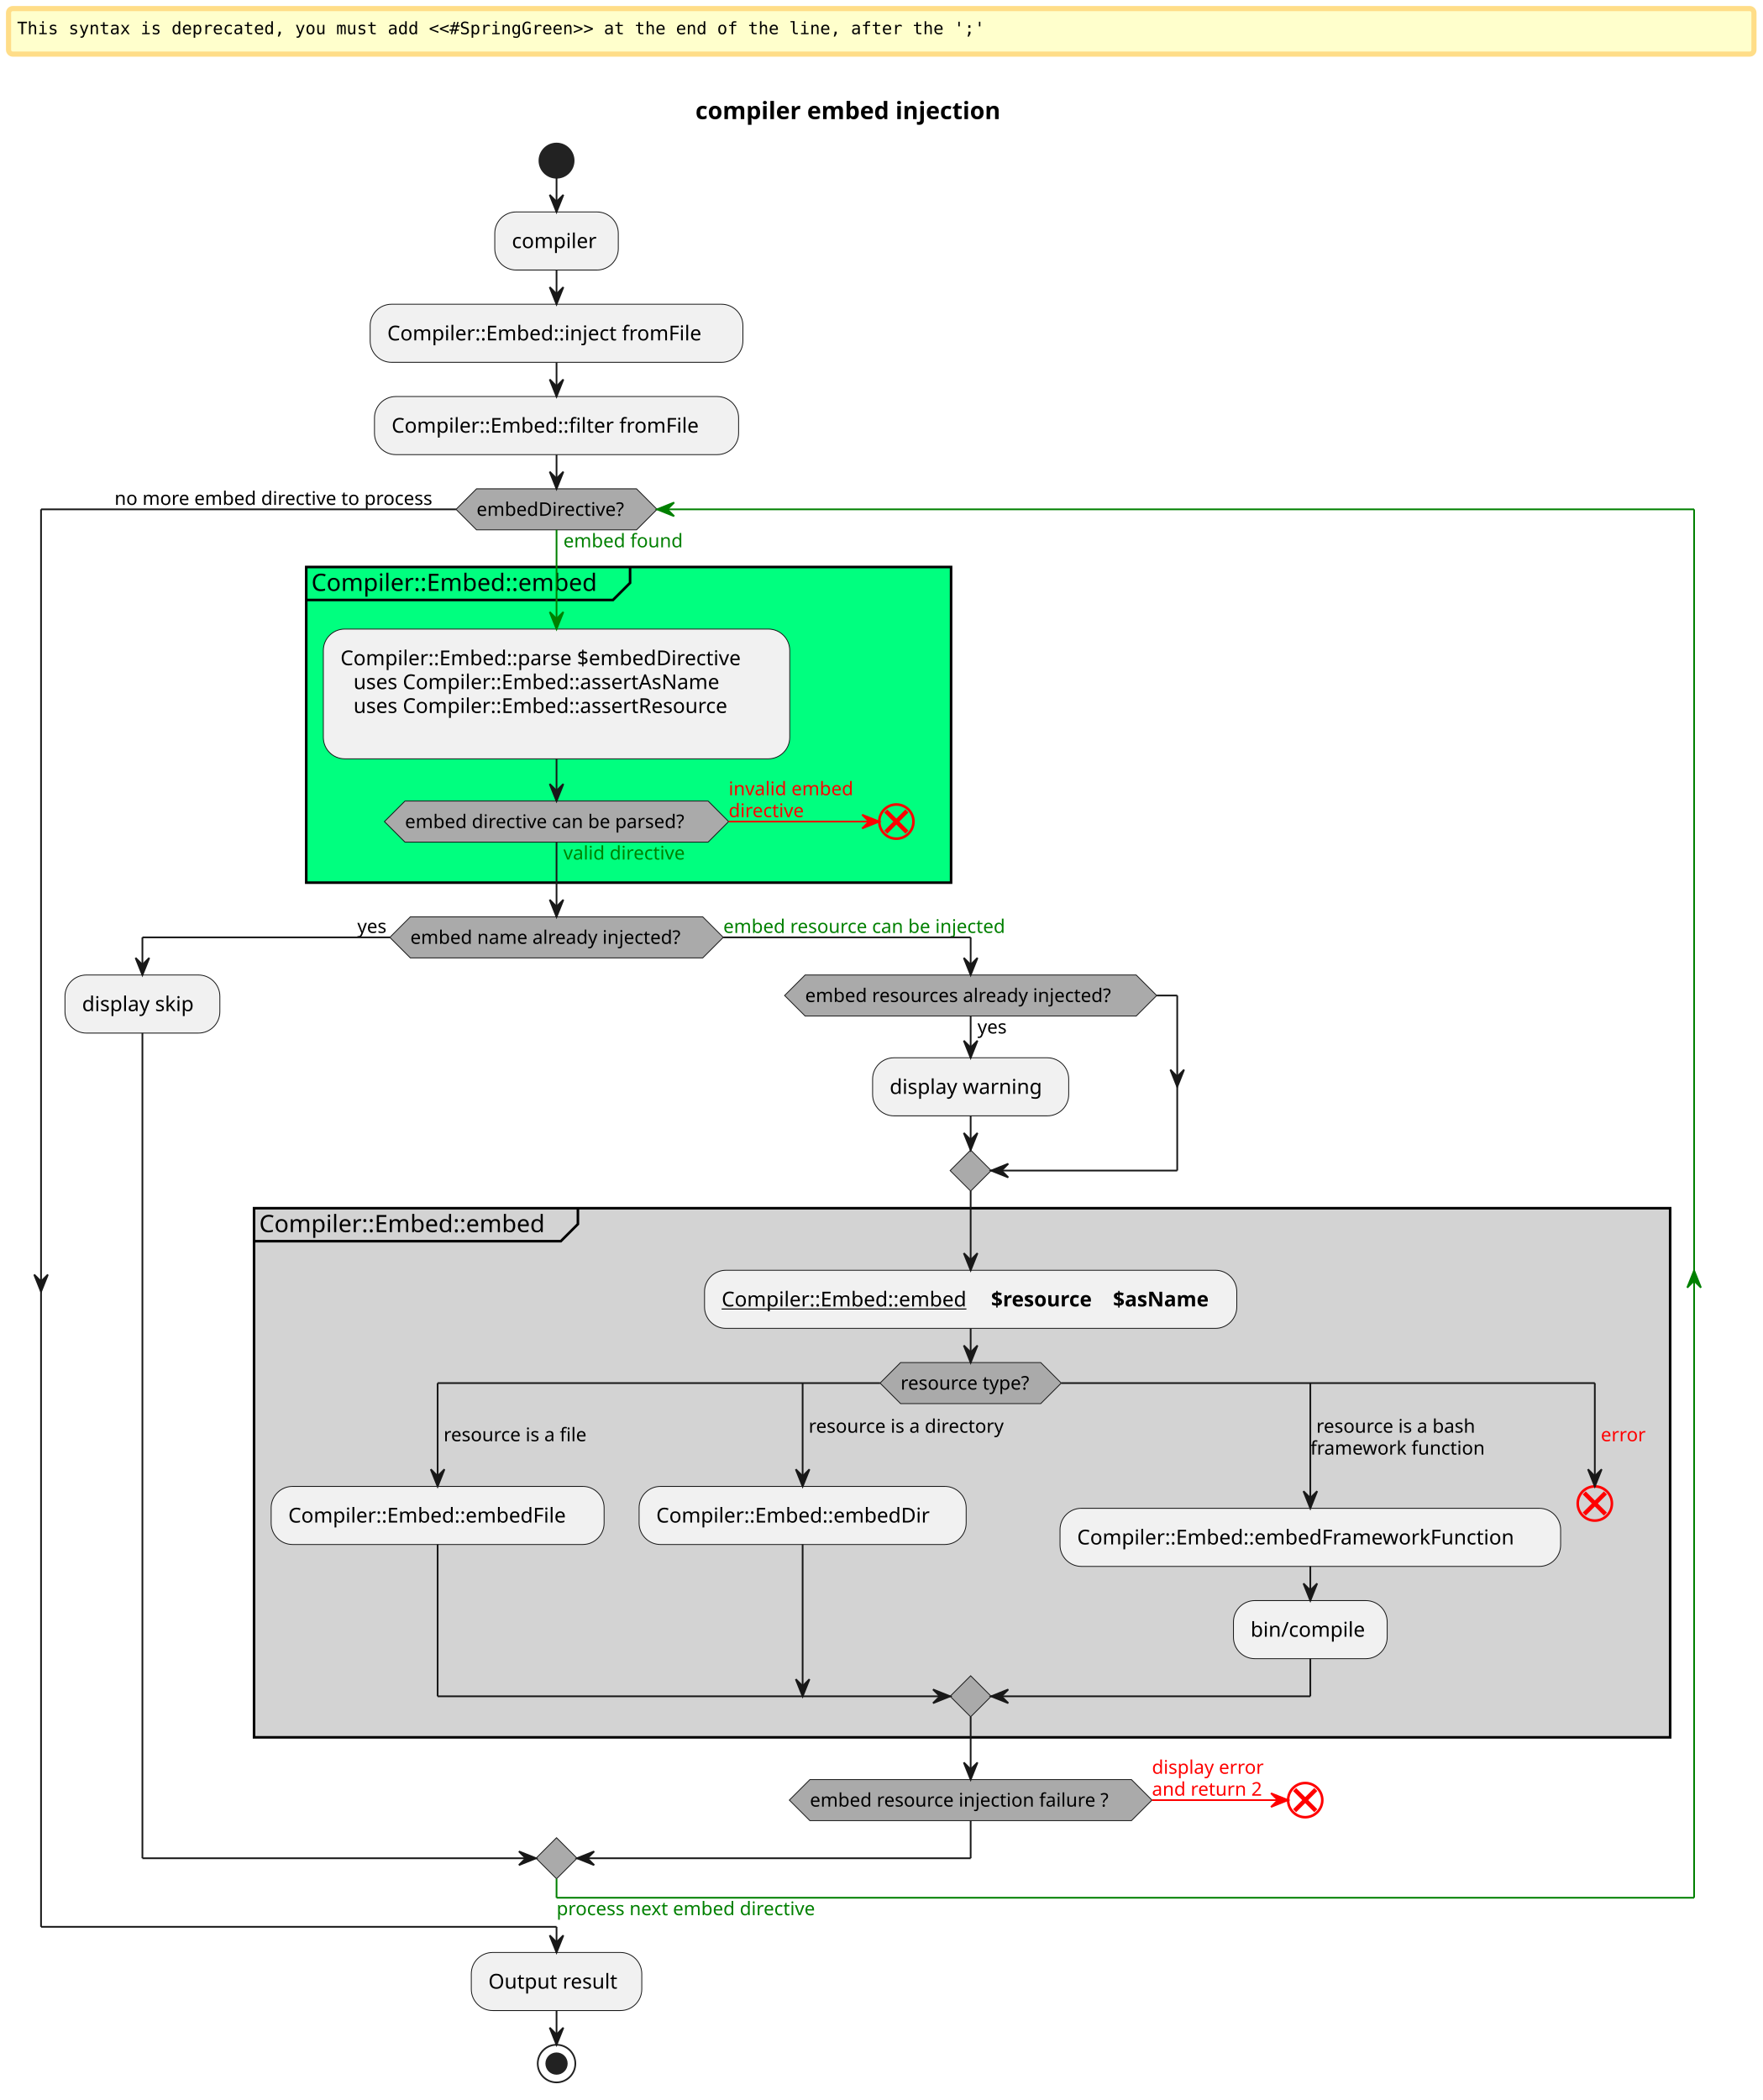
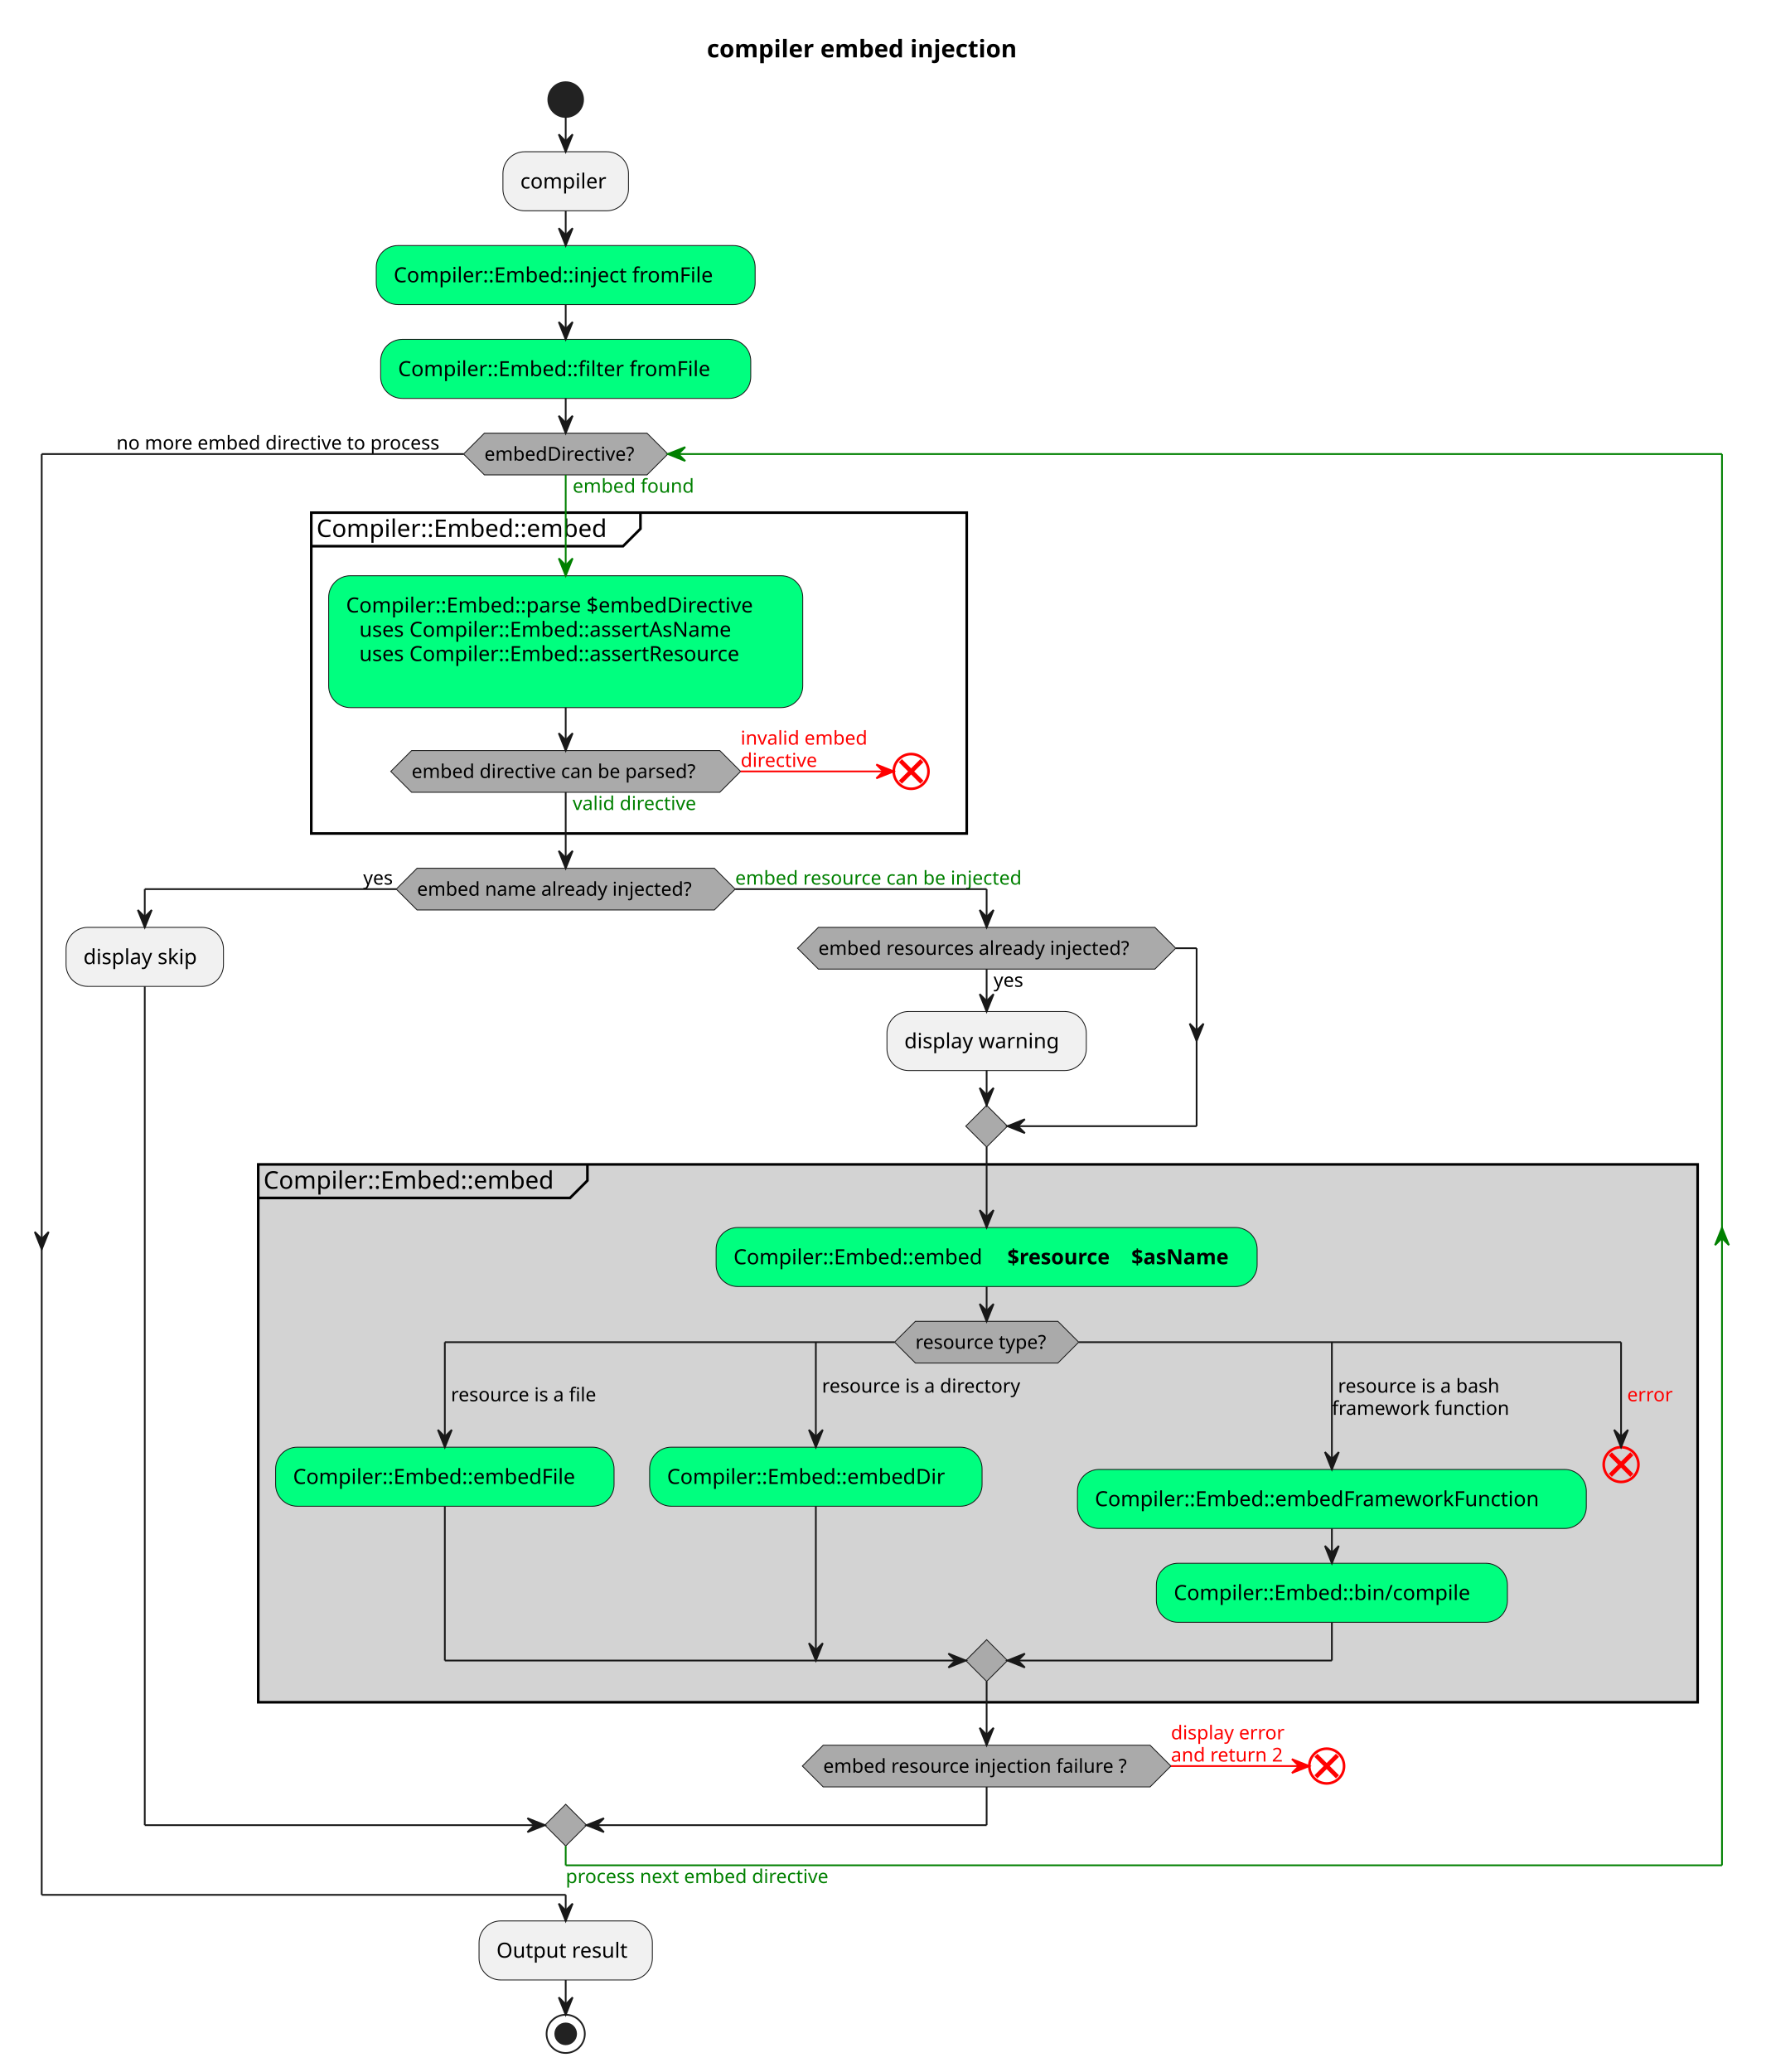
- <svg xmlns="http://www.w3.org/2000/svg" contentStyleType="text/css" data-diagram-type="ACTIVITY" height="1228px" preserveAspectRatio="none" style="width:1031px;height:1228px;background:#FFFFFF;" version="1.1" viewBox="0 0 1031 1228" width="1031px" zoomAndPan="magnify">
+ <svg xmlns="http://www.w3.org/2000/svg" contentStyleType="text/css" data-diagram-type="ACTIVITY" height="1192px" preserveAspectRatio="none" style="width:1016px;height:1192px;background:#FFFFFF;" version="1.1" viewBox="0 0 1016 1192" width="1016px" zoomAndPan="magnify">
  <defs />
  <g>
-     <rect fill="#FFFFCC" height="26.641" rx="2.5" ry="2.5" style="stroke:#FFDD88;stroke-width:3;" width="1020.733" x="5" y="5" />
-     <text fill="#000000" font-family="monospace" font-size="10" lengthAdjust="spacing" textLength="565.928" x="10" y="20">This syntax is deprecated, you must add &lt;&lt;#SpringGreen&gt;&gt; at the end of the line, after the ';'</text>
    <g class="title" data-source-line="1">
-       <text fill="#000000" font-family="sans-serif" font-size="14" font-weight="bold" lengthAdjust="spacing" textLength="200.327" x="406.703" y="69.636">compiler embed injection</text>
+       <text fill="#000000" font-family="sans-serif" font-size="14" font-weight="bold" lengthAdjust="spacing" textLength="200.327" x="406.703" y="32.995">compiler embed injection</text>
    </g>
-     <ellipse cx="325.471" cy="93.938" fill="#222222" rx="10" ry="10" style="stroke:#222222;stroke-width:1;" />
-     <rect fill="#F1F1F1" height="33.969" rx="12.5" ry="12.5" style="stroke:#181818;stroke-width:0.5;" width="72.231" x="289.356" y="123.938" />
-     <text fill="#000000" font-family="sans-serif" font-size="12" lengthAdjust="spacing" textLength="52.23" x="299.356" y="145.076">compiler</text>
-     <rect fill="#F1F1F1" height="33.969" rx="12.5" ry="12.5" style="stroke:#181818;stroke-width:0.5;" width="217.988" x="216.477" y="177.906" />
-     <text fill="#000000" font-family="sans-serif" font-size="12" lengthAdjust="spacing" textLength="197.988" x="226.477" y="199.045">Compiler::Embed::inject fromFile</text>
-     <rect fill="#F1F1F1" height="33.969" rx="12.5" ry="12.5" style="stroke:#181818;stroke-width:0.5;" width="212.943" x="219" y="231.875" />
-     <text fill="#000000" font-family="sans-serif" font-size="12" lengthAdjust="spacing" textLength="192.943" x="229" y="253.014">Compiler::Embed::filter fromFile</text>
-     <rect fill="#00FF7F" height="184.586" style="stroke:#000000;stroke-width:1.5;" width="377.116" x="179.09" y="331.554" />
-     <path d="M368.479,331.554 L368.479,340.851 L358.479,350.851 L179.09,350.851" fill="none" style="stroke:#000000;stroke-width:1.5;" />
-     <text fill="#000000" font-family="sans-serif" font-size="14" lengthAdjust="spacing" textLength="179.389" x="182.09" y="345.549">Compiler::Embed::embed</text>
-     <rect fill="#F1F1F1" height="75.875" rx="12.5" ry="12.5" style="stroke:#181818;stroke-width:0.5;" width="272.762" x="189.09" y="367.851" />
-     <text fill="#000000" font-family="sans-serif" font-size="12" lengthAdjust="spacing" textLength="252.762" x="199.09" y="388.99">Compiler::Embed::parse $embedDirective</text>
-     <text fill="#000000" font-family="sans-serif" font-size="12" lengthAdjust="spacing" textLength="7.629" x="199.09" y="402.959">  </text>
-     <text fill="#000000" font-family="sans-serif" font-size="12" lengthAdjust="spacing" text-decoration="wavy underline" textLength="230.121" x="206.719" y="402.959">uses Compiler::Embed::assertAsName</text>
-     <text fill="#000000" font-family="sans-serif" font-size="12" lengthAdjust="spacing" textLength="7.629" x="199.09" y="416.927">  </text>
-     <text fill="#000000" font-family="sans-serif" font-size="12" lengthAdjust="spacing" text-decoration="wavy underline" textLength="236.092" x="206.719" y="416.927">uses Compiler::Embed::assertResource</text>
-     <text fill="#000000" font-family="sans-serif" font-size="12" lengthAdjust="spacing" textLength="3.814" x="199.09" y="430.896"> </text>
-     <polygon fill="#AAAAAA" points="236.821,468.43,414.121,468.43,426.121,480.43,414.121,492.43,236.821,492.43,224.821,480.43,236.821,468.43" style="stroke:#181818;stroke-width:0.5;" />
-     <text fill="#008000" font-family="sans-serif" font-size="11" lengthAdjust="spacing" textLength="77.865" x="329.471" y="502.64">valid directive</text>
-     <text fill="#000000" font-family="sans-serif" font-size="11" lengthAdjust="spacing" textLength="177.3" x="236.821" y="484.238">embed directive can be parsed?</text>
-     <text fill="#FF0000" font-family="sans-serif" font-size="11" lengthAdjust="spacing" textLength="78.085" x="426.121" y="465.031">invalid embed</text>
-     <text fill="#FF0000" font-family="sans-serif" font-size="11" lengthAdjust="spacing" textLength="48.023" x="426.121" y="477.835">directive</text>
-     <ellipse cx="524.206" cy="480.43" fill="none" rx="10" ry="10" style="stroke:#FF0000;stroke-width:1.5;" />
-     <line style="stroke:#FF0000;stroke-width:2.5;" x1="518.019" x2="530.393" y1="474.243" y2="486.617" />
-     <line style="stroke:#FF0000;stroke-width:2.5;" x1="530.393" x2="518.019" y1="474.243" y2="486.617" />
-     <polygon fill="#AAAAAA" points="239.961,536.14,410.982,536.14,422.982,548.14,410.982,560.14,239.961,560.14,227.961,548.14,239.961,536.14" style="stroke:#181818;stroke-width:0.5;" />
-     <text fill="#000000" font-family="sans-serif" font-size="11" lengthAdjust="spacing" textLength="171.021" x="239.961" y="551.948">embed name already injected?</text>
-     <text fill="#000000" font-family="sans-serif" font-size="11" lengthAdjust="spacing" textLength="19.008" x="208.952" y="545.546">yes</text>
-     <text fill="#008000" font-family="sans-serif" font-size="11" lengthAdjust="spacing" textLength="177.735" x="422.982" y="545.546">embed resource can be injected</text>
-     <rect fill="#F1F1F1" height="33.969" rx="12.5" ry="12.5" style="stroke:#181818;stroke-width:0.5;" width="90.576" x="38" y="570.14" />
-     <text fill="#000000" font-family="sans-serif" font-size="12" lengthAdjust="spacing" textLength="70.576" x="48" y="591.279">display skip</text>
-     <rect fill="#F1F1F1" height="33.969" rx="12.5" ry="12.5" style="stroke:#181818;stroke-width:0.5;" width="114.688" x="510.311" y="618.543" />
-     <text fill="#000000" font-family="sans-serif" font-size="12" lengthAdjust="spacing" textLength="94.688" x="520.311" y="639.681">display warning</text>
-     <polygon fill="#AAAAAA" points="470.846,570.14,664.463,570.14,676.463,582.14,664.463,594.14,470.846,594.14,458.846,582.14,470.846,570.14" style="stroke:#181818;stroke-width:0.5;" />
-     <text fill="#000000" font-family="sans-serif" font-size="11" lengthAdjust="spacing" textLength="19.008" x="571.654" y="604.351">yes</text>
-     <text fill="#000000" font-family="sans-serif" font-size="11" lengthAdjust="spacing" textLength="193.617" x="470.846" y="585.948">embed resources already injected?</text>
-     <polygon fill="#AAAAAA" points="567.654,672.511,579.654,684.511,567.654,696.511,555.654,684.511,567.654,672.511" style="stroke:#181818;stroke-width:0.5;" />
-     <rect fill="#D3D3D3" height="309.422" style="stroke:#000000;stroke-width:1.5;" width="828.157" x="148.576" y="706.511" />
-     <path d="M337.965,706.511 L337.965,715.808 L327.965,725.808 L148.576,725.808" fill="none" style="stroke:#000000;stroke-width:1.5;" />
-     <text fill="#000000" font-family="sans-serif" font-size="14" lengthAdjust="spacing" textLength="179.389" x="151.576" y="720.506">Compiler::Embed::embed</text>
-     <rect fill="#F1F1F1" height="33.969" rx="12.5" ry="12.5" style="stroke:#181818;stroke-width:0.5;" width="311.269" x="412.02" y="742.808" />
-     <text fill="#000000" font-family="sans-serif" font-size="12" lengthAdjust="spacing" text-decoration="underline" textLength="153.762" x="422.02" y="763.947">Compiler::Embed::embed</text>
-     <text fill="#000000" font-family="sans-serif" font-size="12" lengthAdjust="spacing" textLength="3.814" x="575.782" y="763.947"> </text>
-     <text fill="#000000" font-family="sans-serif" font-size="12" font-weight="bold" lengthAdjust="spacing" textLength="67.506" x="579.596" y="763.947">$resource</text>
-     <text fill="#000000" font-family="sans-serif" font-size="12" lengthAdjust="spacing" textLength="3.814" x="647.102" y="763.947"> </text>
-     <text fill="#000000" font-family="sans-serif" font-size="12" font-weight="bold" lengthAdjust="spacing" textLength="62.373" x="650.916" y="763.947">$asName</text>
-     <polygon fill="#AAAAAA" points="526.67,796.777,608.639,796.777,620.639,808.777,608.639,820.777,526.67,820.777,514.67,808.777,526.67,796.777" style="stroke:#181818;stroke-width:0.5;" />
-     <text fill="#000000" font-family="sans-serif" font-size="11" lengthAdjust="spacing" textLength="81.968" x="526.67" y="812.585">resource type?</text>
-     <rect fill="#F1F1F1" height="33.969" rx="12.5" ry="12.5" style="stroke:#181818;stroke-width:0.5;" width="194.715" x="158.576" y="869.191" />
-     <text fill="#000000" font-family="sans-serif" font-size="12" lengthAdjust="spacing" textLength="174.715" x="168.576" y="890.33">Compiler::Embed::embedFile</text>
-     <rect fill="#F1F1F1" height="33.969" rx="12.5" ry="12.5" style="stroke:#181818;stroke-width:0.5;" width="191.269" x="373.757" y="869.191" />
-     <text fill="#000000" font-family="sans-serif" font-size="12" lengthAdjust="spacing" textLength="171.269" x="383.757" y="890.33">Compiler::Embed::embedDir</text>
-     <rect fill="#F1F1F1" height="33.969" rx="12.5" ry="12.5" style="stroke:#181818;stroke-width:0.5;" width="292.76" x="619.915" y="881.996" />
-     <text fill="#000000" font-family="sans-serif" font-size="12" lengthAdjust="spacing" textLength="272.76" x="629.915" y="903.134">Compiler::Embed::embedFrameworkFunction</text>
-     <rect fill="#F1F1F1" height="33.969" rx="12.5" ry="12.5" style="stroke:#181818;stroke-width:0.5;" width="89.897" x="721.347" y="935.964" />
-     <text fill="#000000" font-family="sans-serif" font-size="12" lengthAdjust="spacing" textLength="69.897" x="731.347" y="957.103">bin/compile</text>
-     <ellipse cx="932.675" cy="879.191" fill="none" rx="10" ry="10" style="stroke:#FF0000;stroke-width:1.5;" />
-     <line style="stroke:#FF0000;stroke-width:2.5;" x1="926.488" x2="938.862" y1="873.004" y2="885.378" />
-     <line style="stroke:#FF0000;stroke-width:2.5;" x1="938.862" x2="926.488" y1="873.004" y2="885.378" />
-     <polygon fill="#AAAAAA" points="567.654,979.933,567.654,979.933,579.654,991.933,567.654,1003.933,567.654,1003.933,555.654,991.933,567.654,979.933" style="stroke:#181818;stroke-width:0.5;" />
-     <polygon fill="#AAAAAA" points="473.625,1040.637,661.684,1040.637,673.684,1052.637,661.684,1064.637,473.625,1064.637,461.625,1052.637,473.625,1040.637" style="stroke:#181818;stroke-width:0.5;" />
-     <text fill="#000000" font-family="sans-serif" font-size="11" lengthAdjust="spacing" textLength="188.058" x="473.625" y="1056.445">embed resource injection failure ?</text>
-     <text fill="#FF0000" font-family="sans-serif" font-size="11" lengthAdjust="spacing" textLength="69.62" x="673.684" y="1037.238">display error</text>
-     <text fill="#FF0000" font-family="sans-serif" font-size="11" lengthAdjust="spacing" textLength="68.755" x="673.684" y="1050.043">and return 2</text>
-     <ellipse cx="763.304" cy="1052.637" fill="none" rx="10" ry="10" style="stroke:#FF0000;stroke-width:1.5;" />
-     <line style="stroke:#FF0000;stroke-width:2.5;" x1="757.116" x2="769.491" y1="1046.449" y2="1058.824" />
-     <line style="stroke:#FF0000;stroke-width:2.5;" x1="769.491" x2="757.116" y1="1046.449" y2="1058.824" />
-     <polygon fill="#AAAAAA" points="325.471,1074.637,337.471,1086.637,325.471,1098.637,313.471,1086.637,325.471,1074.637" style="stroke:#181818;stroke-width:0.5;" />
-     <polygon fill="#AAAAAA" points="278.689,285.844,372.253,285.844,384.253,297.844,372.253,309.844,278.689,309.844,266.689,297.844,278.689,285.844" style="stroke:#181818;stroke-width:0.5;" />
-     <text fill="#008000" font-family="sans-serif" font-size="11" lengthAdjust="spacing" textLength="73.24" x="329.471" y="320.054">embed found</text>
-     <text fill="#000000" font-family="sans-serif" font-size="11" lengthAdjust="spacing" textLength="93.564" x="278.689" y="301.652">embedDirective?</text>
-     <text fill="#000000" font-family="sans-serif" font-size="11" lengthAdjust="spacing" textLength="199.713" x="66.976" y="295.25">no more embed directive to process</text>
-     <rect fill="#F1F1F1" height="33.969" rx="12.5" ry="12.5" style="stroke:#181818;stroke-width:0.5;" width="99.711" x="275.616" y="1141.731" />
-     <text fill="#000000" font-family="sans-serif" font-size="12" lengthAdjust="spacing" textLength="79.711" x="285.616" y="1162.87">Output result</text>
-     <ellipse cx="325.471" cy="1206.7" fill="none" rx="11" ry="11" style="stroke:#222222;stroke-width:1;" />
-     <ellipse cx="325.471" cy="1206.7" fill="#222222" rx="6" ry="6" style="stroke:#222222;stroke-width:1;" />
-     <line style="stroke:#181818;stroke-width:1;" x1="325.471" x2="325.471" y1="103.938" y2="123.938" />
-     <polygon fill="#181818" points="321.471,113.938,325.471,123.938,329.471,113.938,325.471,117.938" style="stroke:#181818;stroke-width:1;" />
-     <line style="stroke:#181818;stroke-width:1;" x1="325.471" x2="325.471" y1="157.906" y2="177.906" />
-     <polygon fill="#181818" points="321.471,167.906,325.471,177.906,329.471,167.906,325.471,171.906" style="stroke:#181818;stroke-width:1;" />
-     <line style="stroke:#181818;stroke-width:1;" x1="325.471" x2="325.471" y1="211.875" y2="231.875" />
-     <polygon fill="#181818" points="321.471,221.875,325.471,231.875,329.471,221.875,325.471,225.875" style="stroke:#181818;stroke-width:1;" />
-     <line style="stroke:#181818;stroke-width:1;" x1="325.471" x2="325.471" y1="492.43" y2="536.14" />
-     <polygon fill="#181818" points="321.471,526.14,325.471,536.14,329.471,526.14,325.471,530.14" style="stroke:#181818;stroke-width:1;" />
-     <line style="stroke:#FF0000;stroke-width:1;" x1="426.121" x2="514.206" y1="480.43" y2="480.43" />
-     <polygon fill="#FF0000" points="504.206,476.43,514.206,480.43,504.206,484.43,508.206,480.43" style="stroke:#FF0000;stroke-width:1;" />
-     <line style="stroke:#181818;stroke-width:1;" x1="325.471" x2="325.471" y1="443.726" y2="468.43" />
-     <polygon fill="#181818" points="321.471,458.43,325.471,468.43,329.471,458.43,325.471,462.43" style="stroke:#181818;stroke-width:1;" />
-     <line style="stroke:#181818;stroke-width:1;" x1="567.654" x2="567.654" y1="594.14" y2="618.543" />
-     <polygon fill="#181818" points="563.654,608.543,567.654,618.543,571.654,608.543,567.654,612.543" style="stroke:#181818;stroke-width:1;" />
-     <line style="stroke:#181818;stroke-width:1;" x1="676.463" x2="688.463" y1="582.14" y2="582.14" />
-     <polygon fill="#181818" points="684.463,625.527,688.463,635.527,692.463,625.527,688.463,629.527" style="stroke:#181818;stroke-width:1;" />
-     <line style="stroke:#181818;stroke-width:1;" x1="688.463" x2="688.463" y1="582.14" y2="684.511" />
-     <line style="stroke:#181818;stroke-width:1;" x1="688.463" x2="579.654" y1="684.511" y2="684.511" />
-     <polygon fill="#181818" points="589.654,680.511,579.654,684.511,589.654,688.511,585.654,684.511" style="stroke:#181818;stroke-width:1;" />
-     <line style="stroke:#181818;stroke-width:1;" x1="567.654" x2="567.654" y1="652.511" y2="672.511" />
-     <polygon fill="#181818" points="563.654,662.511,567.654,672.511,571.654,662.511,567.654,666.511" style="stroke:#181818;stroke-width:1;" />
-     <line style="stroke:#181818;stroke-width:1;" x1="766.295" x2="766.295" y1="915.964" y2="935.964" />
-     <polygon fill="#181818" points="762.295,925.964,766.295,935.964,770.295,925.964,766.295,929.964" style="stroke:#181818;stroke-width:1;" />
-     <line style="stroke:#181818;stroke-width:1;" x1="514.67" x2="255.934" y1="808.777" y2="808.777" />
-     <line style="stroke:#181818;stroke-width:1;" x1="255.934" x2="255.934" y1="808.777" y2="869.191" />
-     <polygon fill="#181818" points="251.934,859.191,255.934,869.191,259.934,859.191,255.934,863.191" style="stroke:#181818;stroke-width:1;" />
-     <text fill="#000000" font-family="sans-serif" font-size="11" lengthAdjust="spacing" textLength="90.831" x="259.43" y="842.792">resource is a file</text>
-     <line style="stroke:#181818;stroke-width:1;" x1="620.639" x2="932.675" y1="808.777" y2="808.777" />
-     <line style="stroke:#181818;stroke-width:1;" x1="932.675" x2="932.675" y1="808.777" y2="869.191" />
-     <polygon fill="#181818" points="928.675,859.191,932.675,869.191,936.675,859.191,932.675,863.191" style="stroke:#181818;stroke-width:1;" />
-     <text fill="#000000" font-family="sans-serif" font-size="11" lengthAdjust="spacing" textLength="3.497" x="932.675" y="842.792"> </text>
-     <text fill="#FF0000" font-family="sans-serif" font-size="11" lengthAdjust="spacing" textLength="27.065" x="936.171" y="842.792">error</text>
-     <line style="stroke:#181818;stroke-width:1;" x1="469.392" x2="469.392" y1="808.777" y2="869.191" />
-     <polygon fill="#181818" points="465.392,859.191,469.392,869.191,473.392,859.191,469.392,863.191" style="stroke:#181818;stroke-width:1;" />
-     <text fill="#000000" font-family="sans-serif" font-size="11" lengthAdjust="spacing" textLength="123.53" x="472.889" y="837.792">resource is a directory</text>
-     <line style="stroke:#181818;stroke-width:1;" x1="766.295" x2="766.295" y1="808.777" y2="881.996" />
-     <polygon fill="#181818" points="762.295,871.996,766.295,881.996,770.295,871.996,766.295,875.996" style="stroke:#181818;stroke-width:1;" />
-     <text fill="#000000" font-family="sans-serif" font-size="11" lengthAdjust="spacing" textLength="100.504" x="769.792" y="837.792">resource is a bash</text>
-     <text fill="#000000" font-family="sans-serif" font-size="11" lengthAdjust="spacing" textLength="107.669" x="766.295" y="850.597">framework function</text>
-     <line style="stroke:#181818;stroke-width:1;" x1="255.934" x2="255.934" y1="903.16" y2="991.933" />
-     <line style="stroke:#181818;stroke-width:1;" x1="255.934" x2="555.654" y1="991.933" y2="991.933" />
-     <polygon fill="#181818" points="545.654,987.933,555.654,991.933,545.654,995.933,549.654,991.933" style="stroke:#181818;stroke-width:1;" />
-     <line style="stroke:#181818;stroke-width:1;" x1="766.295" x2="766.295" y1="969.933" y2="991.933" />
-     <line style="stroke:#181818;stroke-width:1;" x1="766.295" x2="579.654" y1="991.933" y2="991.933" />
-     <polygon fill="#181818" points="589.654,987.933,579.654,991.933,589.654,995.933,585.654,991.933" style="stroke:#181818;stroke-width:1;" />
-     <line style="stroke:#181818;stroke-width:1;" x1="469.392" x2="469.392" y1="903.16" y2="991.933" />
-     <polygon fill="#181818" points="465.392,981.933,469.392,991.933,473.392,981.933,469.392,985.933" style="stroke:#181818;stroke-width:1;" />
-     <line style="stroke:#181818;stroke-width:1;" x1="567.654" x2="567.654" y1="776.777" y2="796.777" />
-     <polygon fill="#181818" points="563.654,786.777,567.654,796.777,571.654,786.777,567.654,790.777" style="stroke:#181818;stroke-width:1;" />
-     <line style="stroke:#181818;stroke-width:1;" x1="567.654" x2="567.654" y1="696.511" y2="742.808" />
-     <polygon fill="#181818" points="563.654,732.808,567.654,742.808,571.654,732.808,567.654,736.808" style="stroke:#181818;stroke-width:1;" />
-     <line style="stroke:#181818;stroke-width:1;" x1="567.654" x2="567.654" y1="1064.637" y2="1086.637" />
-     <line style="stroke:#181818;stroke-width:1;" x1="567.654" x2="337.471" y1="1086.637" y2="1086.637" />
-     <polygon fill="#181818" points="347.471,1082.637,337.471,1086.637,347.471,1090.637,343.471,1086.637" style="stroke:#181818;stroke-width:1;" />
-     <line style="stroke:#FF0000;stroke-width:1;" x1="673.684" x2="753.304" y1="1052.637" y2="1052.637" />
-     <polygon fill="#FF0000" points="743.304,1048.637,753.304,1052.637,743.304,1056.637,747.304,1052.637" style="stroke:#FF0000;stroke-width:1;" />
-     <line style="stroke:#181818;stroke-width:1;" x1="567.654" x2="567.654" y1="1003.933" y2="1040.637" />
-     <polygon fill="#181818" points="563.654,1030.637,567.654,1040.637,571.654,1030.637,567.654,1034.637" style="stroke:#181818;stroke-width:1;" />
-     <line style="stroke:#181818;stroke-width:1;" x1="227.961" x2="83.288" y1="548.14" y2="548.14" />
-     <line style="stroke:#181818;stroke-width:1;" x1="83.288" x2="83.288" y1="548.14" y2="570.14" />
-     <polygon fill="#181818" points="79.288,560.14,83.288,570.14,87.288,560.14,83.288,564.14" style="stroke:#181818;stroke-width:1;" />
-     <line style="stroke:#181818;stroke-width:1;" x1="422.982" x2="567.654" y1="548.14" y2="548.14" />
-     <line style="stroke:#181818;stroke-width:1;" x1="567.654" x2="567.654" y1="548.14" y2="570.14" />
-     <polygon fill="#181818" points="563.654,560.14,567.654,570.14,571.654,560.14,567.654,564.14" style="stroke:#181818;stroke-width:1;" />
-     <line style="stroke:#181818;stroke-width:1;" x1="83.288" x2="83.288" y1="604.109" y2="1086.637" />
-     <line style="stroke:#181818;stroke-width:1;" x1="83.288" x2="313.471" y1="1086.637" y2="1086.637" />
-     <polygon fill="#181818" points="303.471,1082.637,313.471,1086.637,303.471,1090.637,307.471,1086.637" style="stroke:#181818;stroke-width:1;" />
-     <line style="stroke:#008000;stroke-width:1;" x1="325.471" x2="325.471" y1="309.844" y2="367.851" />
-     <polygon fill="#008000" points="321.471,357.851,325.471,367.851,329.471,357.851,325.471,361.851" style="stroke:#008000;stroke-width:1;" />
-     <line style="stroke:#008000;stroke-width:1;" x1="325.471" x2="325.471" y1="1098.637" y2="1109.731" />
-     <line style="stroke:#008000;stroke-width:1;" x1="325.471" x2="990.733" y1="1109.731" y2="1109.731" />
-     <polygon fill="#008000" points="986.733,752.945,990.733,742.945,994.733,752.945,990.733,748.945" style="stroke:#008000;stroke-width:1;" />
-     <line style="stroke:#008000;stroke-width:1;" x1="990.733" x2="990.733" y1="297.844" y2="1109.731" />
-     <line style="stroke:#008000;stroke-width:1;" x1="990.733" x2="384.253" y1="297.844" y2="297.844" />
-     <polygon fill="#008000" points="394.253,293.844,384.253,297.844,394.253,301.844,390.253,297.844" style="stroke:#008000;stroke-width:1;" />
-     <text fill="#008000" font-family="sans-serif" font-size="11" lengthAdjust="spacing" textLength="163.802" x="325.471" y="1119.941">process next embed directive</text>
-     <line style="stroke:#181818;stroke-width:1;" x1="266.689" x2="24" y1="297.844" y2="297.844" />
-     <polygon fill="#181818" points="20,745.347,24,755.347,28,745.347,24,749.347" style="stroke:#181818;stroke-width:1;" />
-     <line style="stroke:#181818;stroke-width:1;" x1="24" x2="24" y1="297.844" y2="1126.731" />
-     <line style="stroke:#181818;stroke-width:1;" x1="24" x2="325.471" y1="1126.731" y2="1126.731" />
-     <line style="stroke:#181818;stroke-width:1;" x1="325.471" x2="325.471" y1="1126.731" y2="1141.731" />
-     <polygon fill="#181818" points="321.471,1131.731,325.471,1141.731,329.471,1131.731,325.471,1135.731" style="stroke:#181818;stroke-width:1;" />
-     <line style="stroke:#181818;stroke-width:1;" x1="325.471" x2="325.471" y1="265.844" y2="285.844" />
-     <polygon fill="#181818" points="321.471,275.844,325.471,285.844,329.471,275.844,325.471,279.844" style="stroke:#181818;stroke-width:1;" />
-     <line style="stroke:#181818;stroke-width:1;" x1="325.471" x2="325.471" y1="1175.7" y2="1195.7" />
-     <polygon fill="#181818" points="321.471,1185.7,325.471,1195.7,329.471,1185.7,325.471,1189.7" style="stroke:#181818;stroke-width:1;" />
+     <ellipse cx="325.471" cy="57.297" fill="#222222" rx="10" ry="10" style="stroke:#222222;stroke-width:1;" />
+     <rect fill="#F1F1F1" height="33.969" rx="12.5" ry="12.5" style="stroke:#181818;stroke-width:0.5;" width="72.231" x="289.356" y="87.297" />
+     <text fill="#000000" font-family="sans-serif" font-size="12" lengthAdjust="spacing" textLength="52.23" x="299.356" y="108.436">compiler</text>
+     <rect fill="#00FF7F" height="33.969" rx="12.5" ry="12.5" style="stroke:#181818;stroke-width:0.5;" width="217.988" x="216.477" y="141.266" />
+     <text fill="#000000" font-family="sans-serif" font-size="12" lengthAdjust="spacing" textLength="197.988" x="226.477" y="162.404">Compiler::Embed::inject fromFile</text>
+     <rect fill="#00FF7F" height="33.969" rx="12.5" ry="12.5" style="stroke:#181818;stroke-width:0.5;" width="212.943" x="219" y="195.234" />
+     <text fill="#000000" font-family="sans-serif" font-size="12" lengthAdjust="spacing" textLength="192.943" x="229" y="216.373">Compiler::Embed::filter fromFile</text>
+     <rect fill="none" height="184.586" style="stroke:#000000;stroke-width:1.5;" width="377.116" x="179.09" y="294.914" />
+     <path d="M368.479,294.914 L368.479,304.21 L358.479,314.21 L179.09,314.21" fill="none" style="stroke:#000000;stroke-width:1.5;" />
+     <text fill="#000000" font-family="sans-serif" font-size="14" lengthAdjust="spacing" textLength="179.389" x="182.09" y="308.909">Compiler::Embed::embed</text>
+     <rect fill="#00FF7F" height="75.875" rx="12.5" ry="12.5" style="stroke:#181818;stroke-width:0.5;" width="272.762" x="189.09" y="331.21" />
+     <text fill="#000000" font-family="sans-serif" font-size="12" lengthAdjust="spacing" textLength="252.762" x="199.09" y="352.349">Compiler::Embed::parse $embedDirective</text>
+     <text fill="#000000" font-family="sans-serif" font-size="12" lengthAdjust="spacing" textLength="7.629" x="199.09" y="366.318">  </text>
+     <text fill="#000000" font-family="sans-serif" font-size="12" lengthAdjust="spacing" text-decoration="wavy underline" textLength="230.121" x="206.719" y="366.318">uses Compiler::Embed::assertAsName</text>
+     <text fill="#000000" font-family="sans-serif" font-size="12" lengthAdjust="spacing" textLength="7.629" x="199.09" y="380.287">  </text>
+     <text fill="#000000" font-family="sans-serif" font-size="12" lengthAdjust="spacing" text-decoration="wavy underline" textLength="236.092" x="206.719" y="380.287">uses Compiler::Embed::assertResource</text>
+     <text fill="#000000" font-family="sans-serif" font-size="12" lengthAdjust="spacing" textLength="3.814" x="199.09" y="394.255"> </text>
+     <polygon fill="#AAAAAA" points="236.821,431.789,414.121,431.789,426.121,443.789,414.121,455.789,236.821,455.789,224.821,443.789,236.821,431.789" style="stroke:#181818;stroke-width:0.5;" />
+     <text fill="#008000" font-family="sans-serif" font-size="11" lengthAdjust="spacing" textLength="77.865" x="329.471" y="466">valid directive</text>
+     <text fill="#000000" font-family="sans-serif" font-size="11" lengthAdjust="spacing" textLength="177.3" x="236.821" y="447.597">embed directive can be parsed?</text>
+     <text fill="#FF0000" font-family="sans-serif" font-size="11" lengthAdjust="spacing" textLength="78.085" x="426.121" y="428.39">invalid embed</text>
+     <text fill="#FF0000" font-family="sans-serif" font-size="11" lengthAdjust="spacing" textLength="48.023" x="426.121" y="441.195">directive</text>
+     <ellipse cx="524.206" cy="443.789" fill="none" rx="10" ry="10" style="stroke:#FF0000;stroke-width:1.5;" />
+     <line style="stroke:#FF0000;stroke-width:2.5;" x1="518.019" x2="530.393" y1="437.602" y2="449.976" />
+     <line style="stroke:#FF0000;stroke-width:2.5;" x1="530.393" x2="518.019" y1="437.602" y2="449.976" />
+     <polygon fill="#AAAAAA" points="239.961,499.5,410.982,499.5,422.982,511.5,410.982,523.5,239.961,523.5,227.961,511.5,239.961,499.5" style="stroke:#181818;stroke-width:0.5;" />
+     <text fill="#000000" font-family="sans-serif" font-size="11" lengthAdjust="spacing" textLength="171.021" x="239.961" y="515.308">embed name already injected?</text>
+     <text fill="#000000" font-family="sans-serif" font-size="11" lengthAdjust="spacing" textLength="19.008" x="208.952" y="508.905">yes</text>
+     <text fill="#008000" font-family="sans-serif" font-size="11" lengthAdjust="spacing" textLength="177.735" x="422.982" y="508.905">embed resource can be injected</text>
+     <rect fill="#F1F1F1" height="33.969" rx="12.5" ry="12.5" style="stroke:#181818;stroke-width:0.5;" width="90.576" x="38" y="533.5" />
+     <text fill="#000000" font-family="sans-serif" font-size="12" lengthAdjust="spacing" textLength="70.576" x="48" y="554.638">display skip</text>
+     <rect fill="#F1F1F1" height="33.969" rx="12.5" ry="12.5" style="stroke:#181818;stroke-width:0.5;" width="114.688" x="510.311" y="581.902" />
+     <text fill="#000000" font-family="sans-serif" font-size="12" lengthAdjust="spacing" textLength="94.688" x="520.311" y="603.04">display warning</text>
+     <polygon fill="#AAAAAA" points="470.846,533.5,664.463,533.5,676.463,545.5,664.463,557.5,470.846,557.5,458.846,545.5,470.846,533.5" style="stroke:#181818;stroke-width:0.5;" />
+     <text fill="#000000" font-family="sans-serif" font-size="11" lengthAdjust="spacing" textLength="19.008" x="571.654" y="567.71">yes</text>
+     <text fill="#000000" font-family="sans-serif" font-size="11" lengthAdjust="spacing" textLength="193.617" x="470.846" y="549.308">embed resources already injected?</text>
+     <polygon fill="#AAAAAA" points="567.654,635.871,579.654,647.871,567.654,659.871,555.654,647.871,567.654,635.871" style="stroke:#181818;stroke-width:0.5;" />
+     <rect fill="#D3D3D3" height="309.422" style="stroke:#000000;stroke-width:1.5;" width="828.157" x="148.576" y="669.871" />
+     <path d="M337.965,669.871 L337.965,679.168 L327.965,689.168 L148.576,689.168" fill="none" style="stroke:#000000;stroke-width:1.5;" />
+     <text fill="#000000" font-family="sans-serif" font-size="14" lengthAdjust="spacing" textLength="179.389" x="151.576" y="683.866">Compiler::Embed::embed</text>
+     <rect fill="#00FF7F" height="33.969" rx="12.5" ry="12.5" style="stroke:#181818;stroke-width:0.5;" width="311.269" x="412.02" y="706.168" />
+     <text fill="#000000" font-family="sans-serif" font-size="12" lengthAdjust="spacing" textLength="153.762" x="422.02" y="727.306">Compiler::Embed::embed</text>
+     <text fill="#000000" font-family="sans-serif" font-size="12" font-weight="bold" lengthAdjust="spacing" textLength="67.506" x="579.596" y="727.306">$resource</text>
+     <text fill="#000000" font-family="sans-serif" font-size="12" lengthAdjust="spacing" textLength="3.814" x="647.102" y="727.306"> </text>
+     <text fill="#000000" font-family="sans-serif" font-size="12" font-weight="bold" lengthAdjust="spacing" textLength="62.373" x="650.916" y="727.306">$asName</text>
+     <polygon fill="#AAAAAA" points="526.67,760.136,608.639,760.136,620.639,772.136,608.639,784.136,526.67,784.136,514.67,772.136,526.67,760.136" style="stroke:#181818;stroke-width:0.5;" />
+     <text fill="#000000" font-family="sans-serif" font-size="11" lengthAdjust="spacing" textLength="81.968" x="526.67" y="775.944">resource type?</text>
+     <rect fill="#00FF7F" height="33.969" rx="12.5" ry="12.5" style="stroke:#181818;stroke-width:0.5;" width="194.715" x="158.576" y="832.55" />
+     <text fill="#000000" font-family="sans-serif" font-size="12" lengthAdjust="spacing" textLength="174.715" x="168.576" y="853.689">Compiler::Embed::embedFile</text>
+     <rect fill="#00FF7F" height="33.969" rx="12.5" ry="12.5" style="stroke:#181818;stroke-width:0.5;" width="191.269" x="373.757" y="832.55" />
+     <text fill="#000000" font-family="sans-serif" font-size="12" lengthAdjust="spacing" textLength="171.269" x="383.757" y="853.689">Compiler::Embed::embedDir</text>
+     <rect fill="#00FF7F" height="33.969" rx="12.5" ry="12.5" style="stroke:#181818;stroke-width:0.5;" width="292.76" x="619.915" y="845.355" />
+     <text fill="#000000" font-family="sans-serif" font-size="12" lengthAdjust="spacing" textLength="272.76" x="629.915" y="866.494">Compiler::Embed::embedFrameworkFunction</text>
+     <rect fill="#00FF7F" height="33.969" rx="12.5" ry="12.5" style="stroke:#181818;stroke-width:0.5;" width="201.969" x="665.311" y="899.324" />
+     <text fill="#000000" font-family="sans-serif" font-size="12" lengthAdjust="spacing" textLength="181.969" x="675.311" y="920.462">Compiler::Embed::bin/compile</text>
+     <ellipse cx="932.675" cy="842.55" fill="none" rx="10" ry="10" style="stroke:#FF0000;stroke-width:1.5;" />
+     <line style="stroke:#FF0000;stroke-width:2.5;" x1="926.488" x2="938.862" y1="836.363" y2="848.737" />
+     <line style="stroke:#FF0000;stroke-width:2.5;" x1="938.862" x2="926.488" y1="836.363" y2="848.737" />
+     <polygon fill="#AAAAAA" points="567.654,943.293,567.654,943.293,579.654,955.293,567.654,967.293,567.654,967.293,555.654,955.293,567.654,943.293" style="stroke:#181818;stroke-width:0.5;" />
+     <polygon fill="#AAAAAA" points="473.625,1003.996,661.684,1003.996,673.684,1015.996,661.684,1027.996,473.625,1027.996,461.625,1015.996,473.625,1003.996" style="stroke:#181818;stroke-width:0.5;" />
+     <text fill="#000000" font-family="sans-serif" font-size="11" lengthAdjust="spacing" textLength="188.058" x="473.625" y="1019.804">embed resource injection failure ?</text>
+     <text fill="#FF0000" font-family="sans-serif" font-size="11" lengthAdjust="spacing" textLength="69.62" x="673.684" y="1000.597">display error</text>
+     <text fill="#FF0000" font-family="sans-serif" font-size="11" lengthAdjust="spacing" textLength="68.755" x="673.684" y="1013.402">and return 2</text>
+     <ellipse cx="763.304" cy="1015.996" fill="none" rx="10" ry="10" style="stroke:#FF0000;stroke-width:1.5;" />
+     <line style="stroke:#FF0000;stroke-width:2.5;" x1="757.116" x2="769.491" y1="1009.809" y2="1022.183" />
+     <line style="stroke:#FF0000;stroke-width:2.5;" x1="769.491" x2="757.116" y1="1009.809" y2="1022.183" />
+     <polygon fill="#AAAAAA" points="325.471,1037.996,337.471,1049.996,325.471,1061.996,313.471,1049.996,325.471,1037.996" style="stroke:#181818;stroke-width:0.5;" />
+     <polygon fill="#AAAAAA" points="278.689,249.203,372.253,249.203,384.253,261.203,372.253,273.203,278.689,273.203,266.689,261.203,278.689,249.203" style="stroke:#181818;stroke-width:0.5;" />
+     <text fill="#008000" font-family="sans-serif" font-size="11" lengthAdjust="spacing" textLength="73.24" x="329.471" y="283.414">embed found</text>
+     <text fill="#000000" font-family="sans-serif" font-size="11" lengthAdjust="spacing" textLength="93.564" x="278.689" y="265.011">embedDirective?</text>
+     <text fill="#000000" font-family="sans-serif" font-size="11" lengthAdjust="spacing" textLength="199.713" x="66.976" y="258.609">no more embed directive to process</text>
+     <rect fill="#F1F1F1" height="33.969" rx="12.5" ry="12.5" style="stroke:#181818;stroke-width:0.5;" width="99.711" x="275.616" y="1105.09" />
+     <text fill="#000000" font-family="sans-serif" font-size="12" lengthAdjust="spacing" textLength="79.711" x="285.616" y="1126.229">Output result</text>
+     <ellipse cx="325.471" cy="1170.059" fill="none" rx="11" ry="11" style="stroke:#222222;stroke-width:1;" />
+     <ellipse cx="325.471" cy="1170.059" fill="#222222" rx="6" ry="6" style="stroke:#222222;stroke-width:1;" />
+     <line style="stroke:#181818;stroke-width:1;" x1="325.471" x2="325.471" y1="67.297" y2="87.297" />
+     <polygon fill="#181818" points="321.471,77.297,325.471,87.297,329.471,77.297,325.471,81.297" style="stroke:#181818;stroke-width:1;" />
+     <line style="stroke:#181818;stroke-width:1;" x1="325.471" x2="325.471" y1="121.266" y2="141.266" />
+     <polygon fill="#181818" points="321.471,131.266,325.471,141.266,329.471,131.266,325.471,135.266" style="stroke:#181818;stroke-width:1;" />
+     <line style="stroke:#181818;stroke-width:1;" x1="325.471" x2="325.471" y1="175.234" y2="195.234" />
+     <polygon fill="#181818" points="321.471,185.234,325.471,195.234,329.471,185.234,325.471,189.234" style="stroke:#181818;stroke-width:1;" />
+     <line style="stroke:#181818;stroke-width:1;" x1="325.471" x2="325.471" y1="455.789" y2="499.5" />
+     <polygon fill="#181818" points="321.471,489.5,325.471,499.5,329.471,489.5,325.471,493.5" style="stroke:#181818;stroke-width:1;" />
+     <line style="stroke:#FF0000;stroke-width:1;" x1="426.121" x2="514.206" y1="443.789" y2="443.789" />
+     <polygon fill="#FF0000" points="504.206,439.789,514.206,443.789,504.206,447.789,508.206,443.789" style="stroke:#FF0000;stroke-width:1;" />
+     <line style="stroke:#181818;stroke-width:1;" x1="325.471" x2="325.471" y1="407.085" y2="431.789" />
+     <polygon fill="#181818" points="321.471,421.789,325.471,431.789,329.471,421.789,325.471,425.789" style="stroke:#181818;stroke-width:1;" />
+     <line style="stroke:#181818;stroke-width:1;" x1="567.654" x2="567.654" y1="557.5" y2="581.902" />
+     <polygon fill="#181818" points="563.654,571.902,567.654,581.902,571.654,571.902,567.654,575.902" style="stroke:#181818;stroke-width:1;" />
+     <line style="stroke:#181818;stroke-width:1;" x1="676.463" x2="688.463" y1="545.5" y2="545.5" />
+     <polygon fill="#181818" points="684.463,588.886,688.463,598.886,692.463,588.886,688.463,592.886" style="stroke:#181818;stroke-width:1;" />
+     <line style="stroke:#181818;stroke-width:1;" x1="688.463" x2="688.463" y1="545.5" y2="647.871" />
+     <line style="stroke:#181818;stroke-width:1;" x1="688.463" x2="579.654" y1="647.871" y2="647.871" />
+     <polygon fill="#181818" points="589.654,643.871,579.654,647.871,589.654,651.871,585.654,647.871" style="stroke:#181818;stroke-width:1;" />
+     <line style="stroke:#181818;stroke-width:1;" x1="567.654" x2="567.654" y1="615.871" y2="635.871" />
+     <polygon fill="#181818" points="563.654,625.871,567.654,635.871,571.654,625.871,567.654,629.871" style="stroke:#181818;stroke-width:1;" />
+     <line style="stroke:#181818;stroke-width:1;" x1="766.295" x2="766.295" y1="879.324" y2="899.324" />
+     <polygon fill="#181818" points="762.295,889.324,766.295,899.324,770.295,889.324,766.295,893.324" style="stroke:#181818;stroke-width:1;" />
+     <line style="stroke:#181818;stroke-width:1;" x1="514.67" x2="255.934" y1="772.136" y2="772.136" />
+     <line style="stroke:#181818;stroke-width:1;" x1="255.934" x2="255.934" y1="772.136" y2="832.55" />
+     <polygon fill="#181818" points="251.934,822.55,255.934,832.55,259.934,822.55,255.934,826.55" style="stroke:#181818;stroke-width:1;" />
+     <text fill="#000000" font-family="sans-serif" font-size="11" lengthAdjust="spacing" textLength="90.831" x="259.43" y="806.151">resource is a file</text>
+     <line style="stroke:#181818;stroke-width:1;" x1="620.639" x2="932.675" y1="772.136" y2="772.136" />
+     <line style="stroke:#181818;stroke-width:1;" x1="932.675" x2="932.675" y1="772.136" y2="832.55" />
+     <polygon fill="#181818" points="928.675,822.55,932.675,832.55,936.675,822.55,932.675,826.55" style="stroke:#181818;stroke-width:1;" />
+     <text fill="#000000" font-family="sans-serif" font-size="11" lengthAdjust="spacing" textLength="3.497" x="932.675" y="806.151"> </text>
+     <text fill="#FF0000" font-family="sans-serif" font-size="11" lengthAdjust="spacing" textLength="27.065" x="936.171" y="806.151">error</text>
+     <line style="stroke:#181818;stroke-width:1;" x1="469.392" x2="469.392" y1="772.136" y2="832.55" />
+     <polygon fill="#181818" points="465.392,822.55,469.392,832.55,473.392,822.55,469.392,826.55" style="stroke:#181818;stroke-width:1;" />
+     <text fill="#000000" font-family="sans-serif" font-size="11" lengthAdjust="spacing" textLength="123.53" x="472.889" y="801.151">resource is a directory</text>
+     <line style="stroke:#181818;stroke-width:1;" x1="766.295" x2="766.295" y1="772.136" y2="845.355" />
+     <polygon fill="#181818" points="762.295,835.355,766.295,845.355,770.295,835.355,766.295,839.355" style="stroke:#181818;stroke-width:1;" />
+     <text fill="#000000" font-family="sans-serif" font-size="11" lengthAdjust="spacing" textLength="100.504" x="769.792" y="801.151">resource is a bash</text>
+     <text fill="#000000" font-family="sans-serif" font-size="11" lengthAdjust="spacing" textLength="107.669" x="766.295" y="813.956">framework function</text>
+     <line style="stroke:#181818;stroke-width:1;" x1="255.934" x2="255.934" y1="866.519" y2="955.293" />
+     <line style="stroke:#181818;stroke-width:1;" x1="255.934" x2="555.654" y1="955.293" y2="955.293" />
+     <polygon fill="#181818" points="545.654,951.293,555.654,955.293,545.654,959.293,549.654,955.293" style="stroke:#181818;stroke-width:1;" />
+     <line style="stroke:#181818;stroke-width:1;" x1="766.295" x2="766.295" y1="933.293" y2="955.293" />
+     <line style="stroke:#181818;stroke-width:1;" x1="766.295" x2="579.654" y1="955.293" y2="955.293" />
+     <polygon fill="#181818" points="589.654,951.293,579.654,955.293,589.654,959.293,585.654,955.293" style="stroke:#181818;stroke-width:1;" />
+     <line style="stroke:#181818;stroke-width:1;" x1="469.392" x2="469.392" y1="866.519" y2="955.293" />
+     <polygon fill="#181818" points="465.392,945.293,469.392,955.293,473.392,945.293,469.392,949.293" style="stroke:#181818;stroke-width:1;" />
+     <line style="stroke:#181818;stroke-width:1;" x1="567.654" x2="567.654" y1="740.136" y2="760.136" />
+     <polygon fill="#181818" points="563.654,750.136,567.654,760.136,571.654,750.136,567.654,754.136" style="stroke:#181818;stroke-width:1;" />
+     <line style="stroke:#181818;stroke-width:1;" x1="567.654" x2="567.654" y1="659.871" y2="706.168" />
+     <polygon fill="#181818" points="563.654,696.168,567.654,706.168,571.654,696.168,567.654,700.168" style="stroke:#181818;stroke-width:1;" />
+     <line style="stroke:#181818;stroke-width:1;" x1="567.654" x2="567.654" y1="1027.996" y2="1049.996" />
+     <line style="stroke:#181818;stroke-width:1;" x1="567.654" x2="337.471" y1="1049.996" y2="1049.996" />
+     <polygon fill="#181818" points="347.471,1045.996,337.471,1049.996,347.471,1053.996,343.471,1049.996" style="stroke:#181818;stroke-width:1;" />
+     <line style="stroke:#FF0000;stroke-width:1;" x1="673.684" x2="753.304" y1="1015.996" y2="1015.996" />
+     <polygon fill="#FF0000" points="743.304,1011.996,753.304,1015.996,743.304,1019.996,747.304,1015.996" style="stroke:#FF0000;stroke-width:1;" />
+     <line style="stroke:#181818;stroke-width:1;" x1="567.654" x2="567.654" y1="967.293" y2="1003.996" />
+     <polygon fill="#181818" points="563.654,993.996,567.654,1003.996,571.654,993.996,567.654,997.996" style="stroke:#181818;stroke-width:1;" />
+     <line style="stroke:#181818;stroke-width:1;" x1="227.961" x2="83.288" y1="511.5" y2="511.5" />
+     <line style="stroke:#181818;stroke-width:1;" x1="83.288" x2="83.288" y1="511.5" y2="533.5" />
+     <polygon fill="#181818" points="79.288,523.5,83.288,533.5,87.288,523.5,83.288,527.5" style="stroke:#181818;stroke-width:1;" />
+     <line style="stroke:#181818;stroke-width:1;" x1="422.982" x2="567.654" y1="511.5" y2="511.5" />
+     <line style="stroke:#181818;stroke-width:1;" x1="567.654" x2="567.654" y1="511.5" y2="533.5" />
+     <polygon fill="#181818" points="563.654,523.5,567.654,533.5,571.654,523.5,567.654,527.5" style="stroke:#181818;stroke-width:1;" />
+     <line style="stroke:#181818;stroke-width:1;" x1="83.288" x2="83.288" y1="567.468" y2="1049.996" />
+     <line style="stroke:#181818;stroke-width:1;" x1="83.288" x2="313.471" y1="1049.996" y2="1049.996" />
+     <polygon fill="#181818" points="303.471,1045.996,313.471,1049.996,303.471,1053.996,307.471,1049.996" style="stroke:#181818;stroke-width:1;" />
+     <line style="stroke:#008000;stroke-width:1;" x1="325.471" x2="325.471" y1="273.203" y2="331.21" />
+     <polygon fill="#008000" points="321.471,321.21,325.471,331.21,329.471,321.21,325.471,325.21" style="stroke:#008000;stroke-width:1;" />
+     <line style="stroke:#008000;stroke-width:1;" x1="325.471" x2="325.471" y1="1061.996" y2="1073.09" />
+     <line style="stroke:#008000;stroke-width:1;" x1="325.471" x2="990.733" y1="1073.09" y2="1073.09" />
+     <polygon fill="#008000" points="986.733,716.304,990.733,706.304,994.733,716.304,990.733,712.304" style="stroke:#008000;stroke-width:1;" />
+     <line style="stroke:#008000;stroke-width:1;" x1="990.733" x2="990.733" y1="261.203" y2="1073.09" />
+     <line style="stroke:#008000;stroke-width:1;" x1="990.733" x2="384.253" y1="261.203" y2="261.203" />
+     <polygon fill="#008000" points="394.253,257.203,384.253,261.203,394.253,265.203,390.253,261.203" style="stroke:#008000;stroke-width:1;" />
+     <text fill="#008000" font-family="sans-serif" font-size="11" lengthAdjust="spacing" textLength="163.802" x="325.471" y="1083.301">process next embed directive</text>
+     <line style="stroke:#181818;stroke-width:1;" x1="266.689" x2="24" y1="261.203" y2="261.203" />
+     <polygon fill="#181818" points="20,708.707,24,718.707,28,708.707,24,712.707" style="stroke:#181818;stroke-width:1;" />
+     <line style="stroke:#181818;stroke-width:1;" x1="24" x2="24" y1="261.203" y2="1090.09" />
+     <line style="stroke:#181818;stroke-width:1;" x1="24" x2="325.471" y1="1090.09" y2="1090.09" />
+     <line style="stroke:#181818;stroke-width:1;" x1="325.471" x2="325.471" y1="1090.09" y2="1105.09" />
+     <polygon fill="#181818" points="321.471,1095.09,325.471,1105.09,329.471,1095.09,325.471,1099.09" style="stroke:#181818;stroke-width:1;" />
+     <line style="stroke:#181818;stroke-width:1;" x1="325.471" x2="325.471" y1="229.203" y2="249.203" />
+     <polygon fill="#181818" points="321.471,239.203,325.471,249.203,329.471,239.203,325.471,243.203" style="stroke:#181818;stroke-width:1;" />
+     <line style="stroke:#181818;stroke-width:1;" x1="325.471" x2="325.471" y1="1139.059" y2="1159.059" />
+     <polygon fill="#181818" points="321.471,1149.059,325.471,1159.059,329.471,1149.059,325.471,1153.059" style="stroke:#181818;stroke-width:1;" />
  </g>
</svg>
